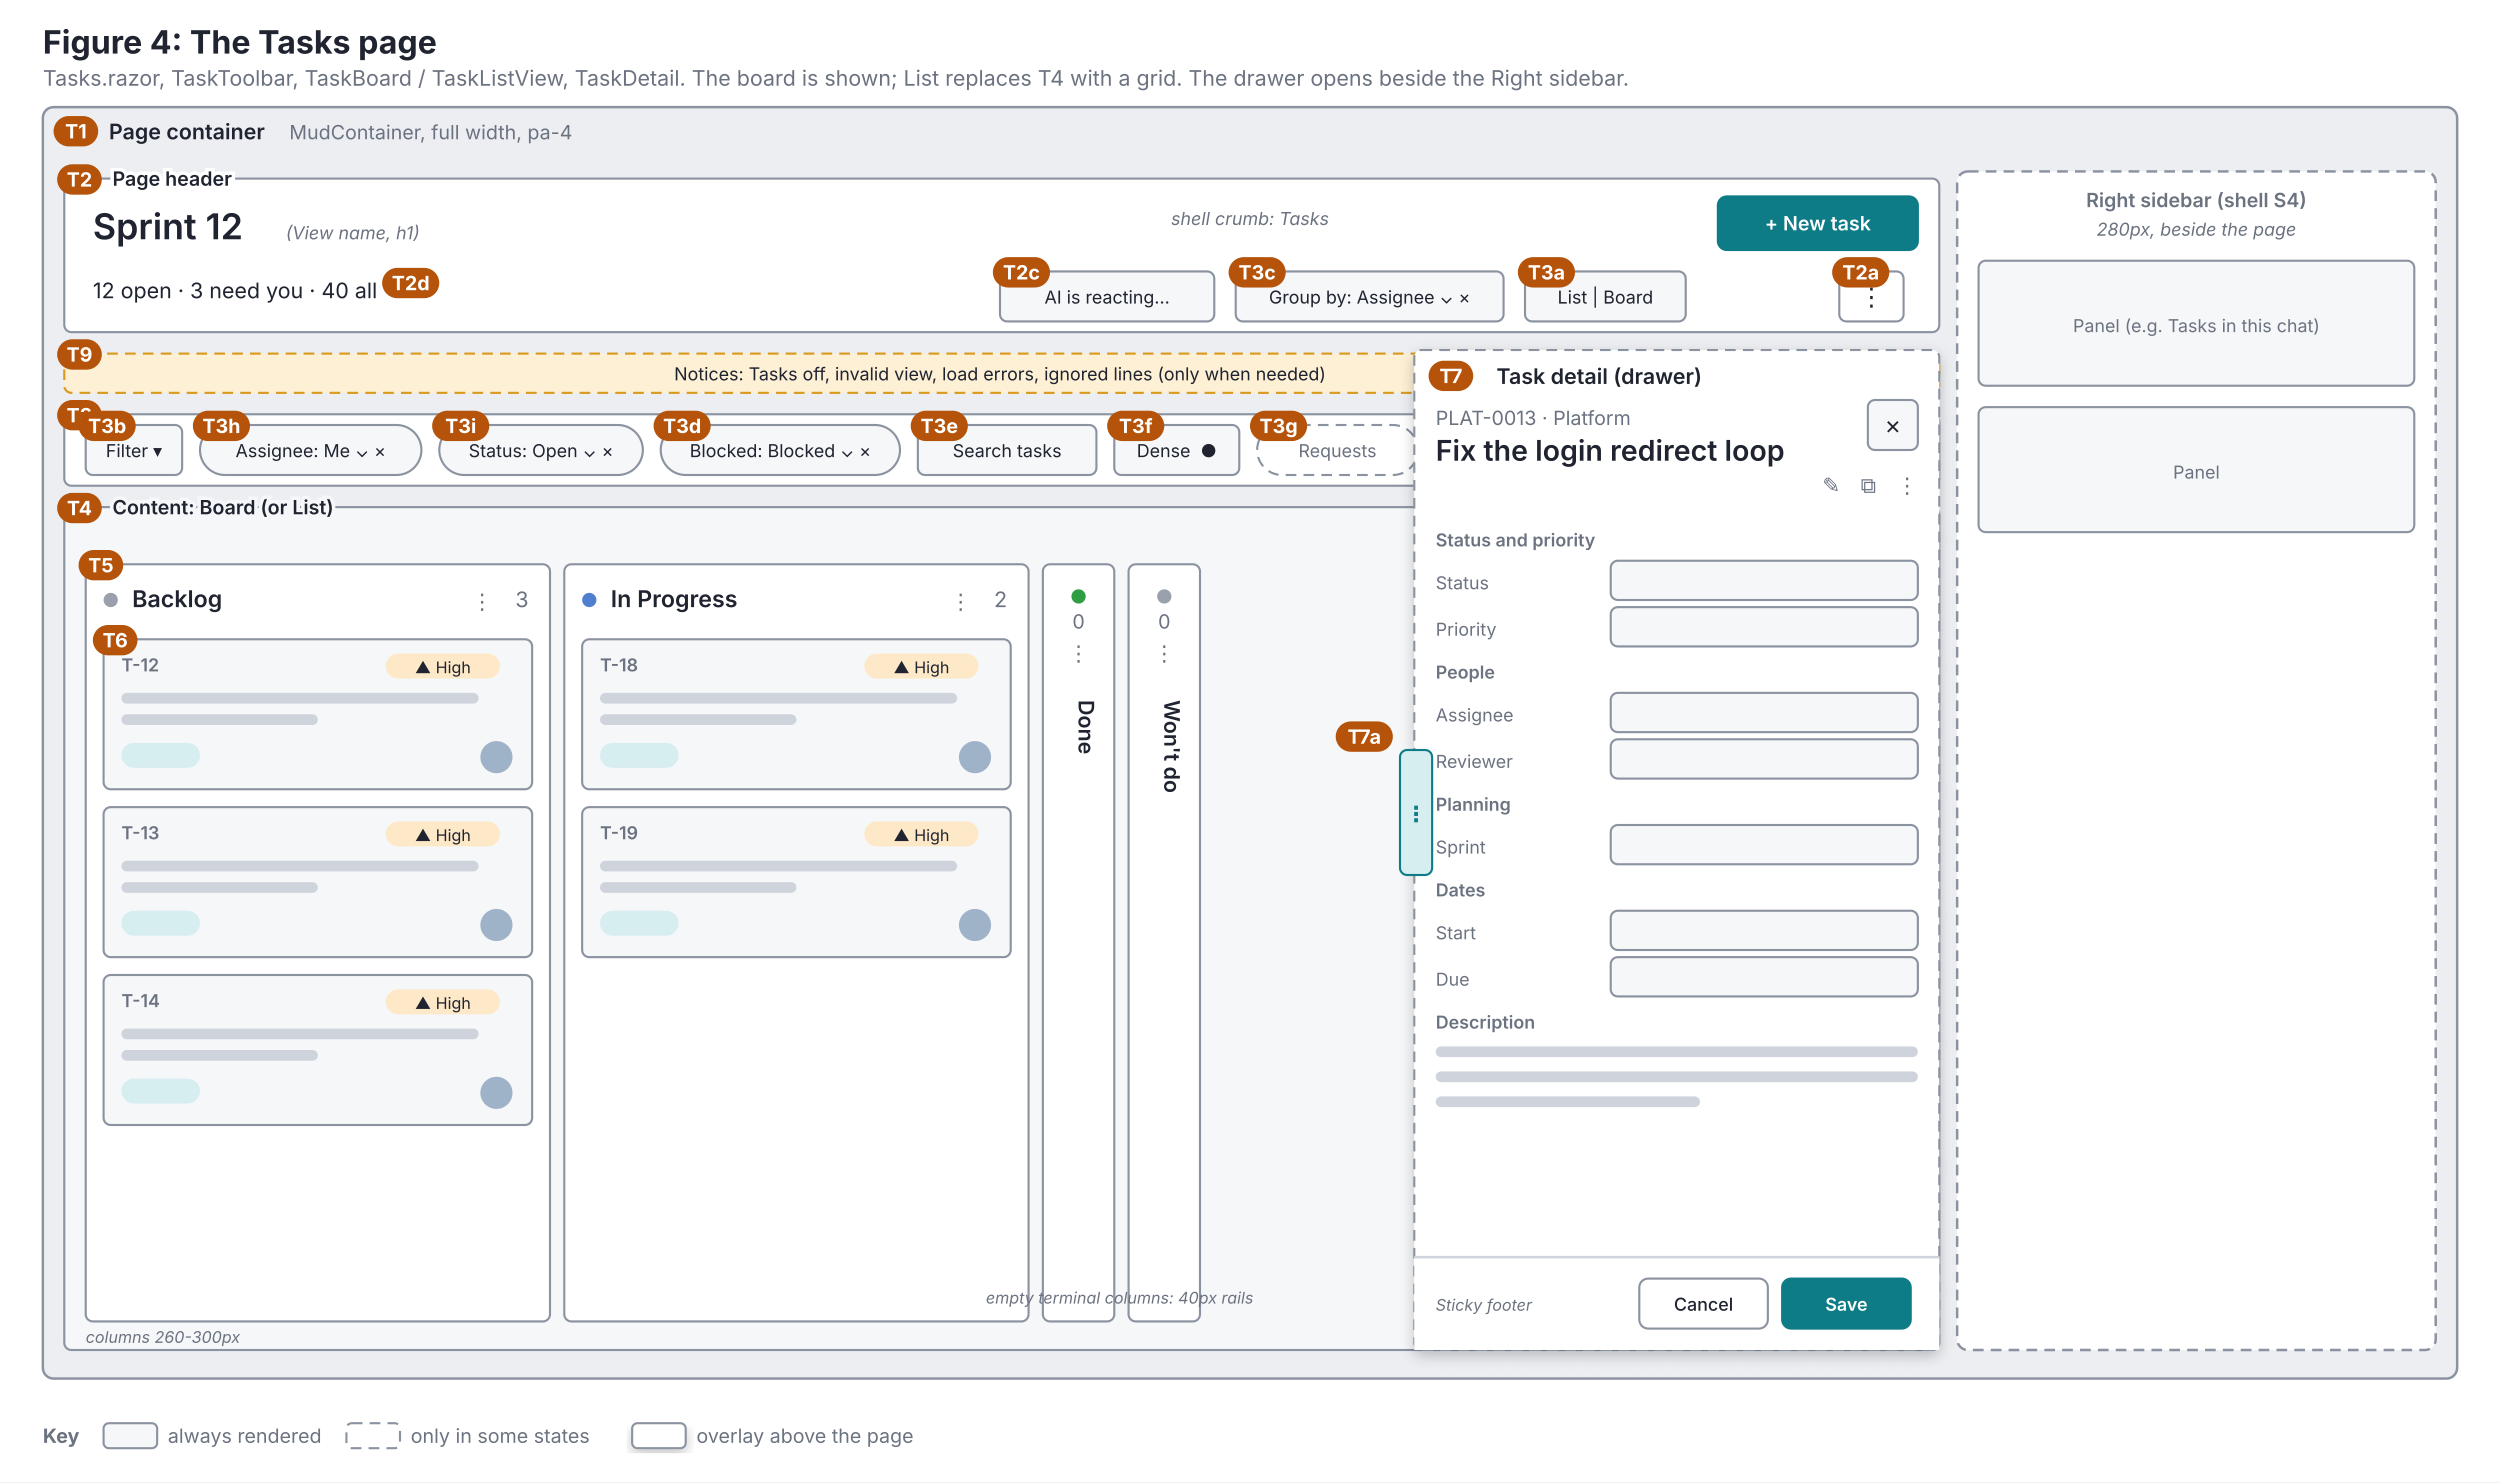
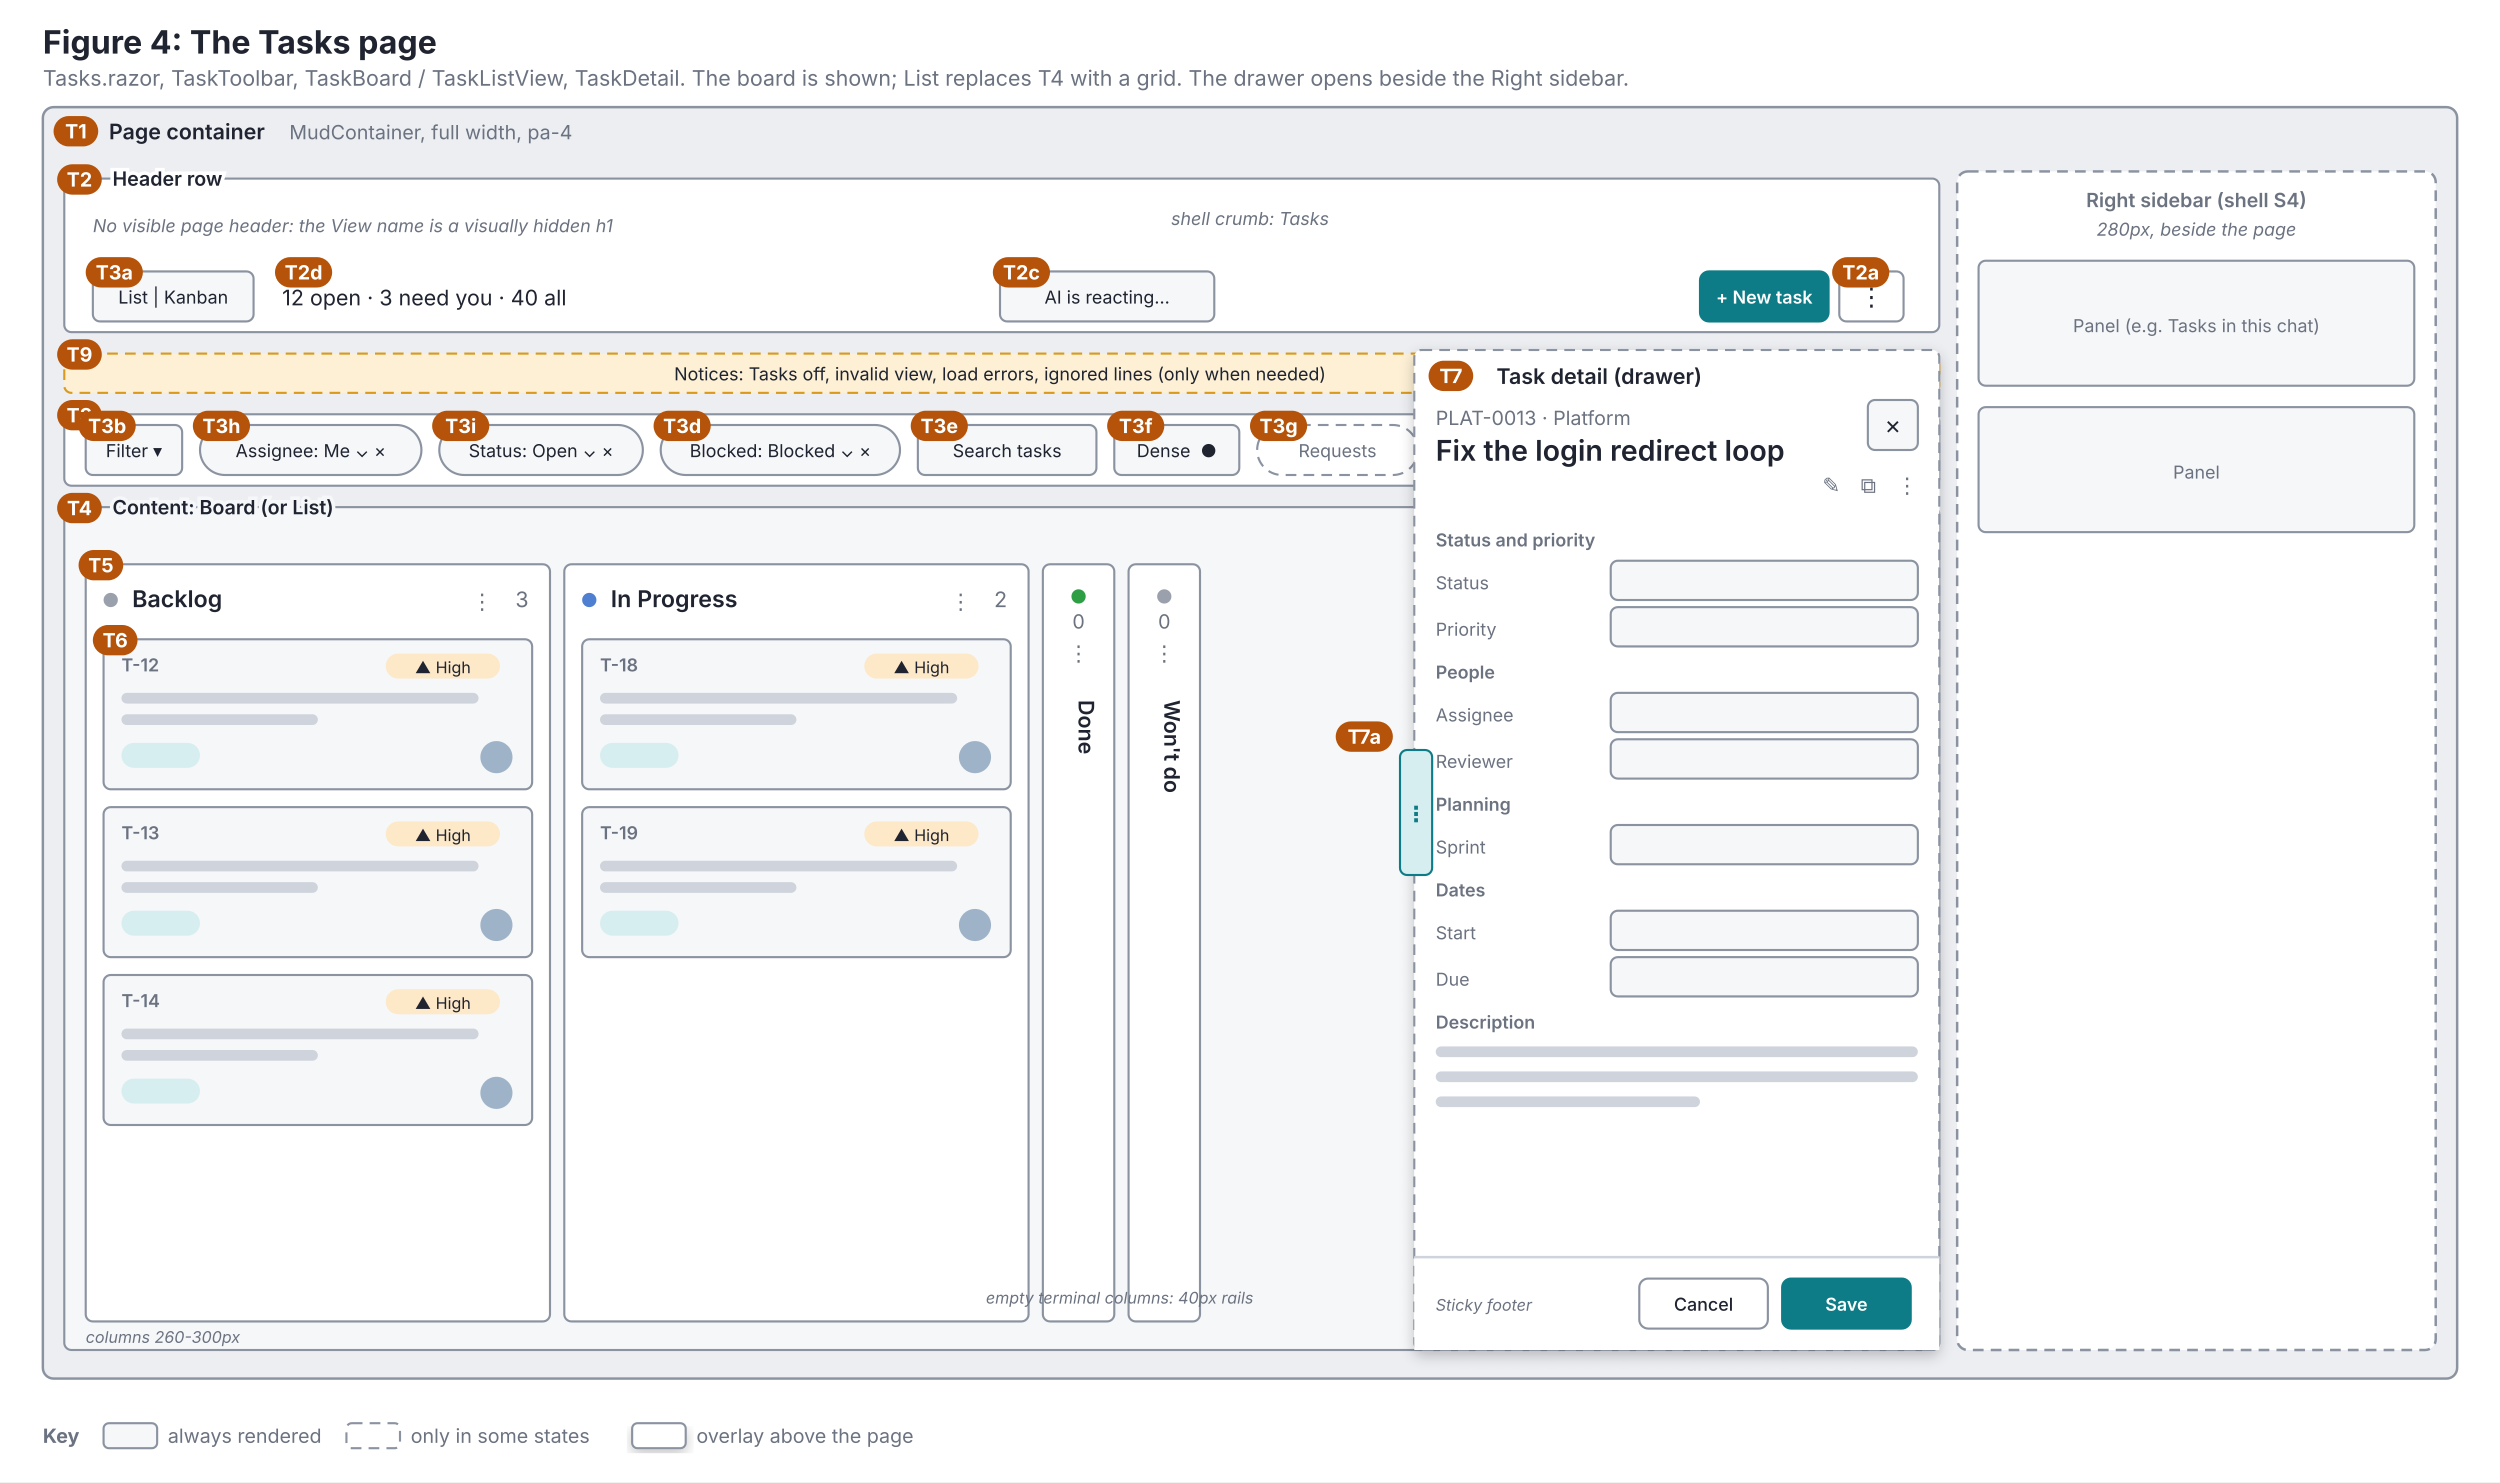
<svg xmlns="http://www.w3.org/2000/svg" viewBox="0 0 1400 830" width="1400" height="830" font-family="Inter, 'Segoe UI', Helvetica, Arial, sans-serif" xml:space="preserve" style="white-space: pre" role="img" aria-label="Figure 4: The Tasks page">
  <defs>
    <filter id="sh" x="-10%" y="-10%" width="125%" height="130%">
      <feDropShadow dx="0" dy="3" stdDeviation="4" flood-color="#000" flood-opacity="0.22" />
    </filter>
    <marker id="ar" viewBox="0 0 10 10" refX="9" refY="5" markerWidth="7" markerHeight="7" orient="auto-start-reverse">
      <path d="M0 0 L10 5 L0 10 z" fill="#6b7280" />
    </marker>
  </defs>
  <rect width="1400" height="830" fill="#ffffff" />
  <text x="24" y="30" font-size="18" font-weight="700" fill="#1f2430" text-anchor="start">Figure 4: The Tasks page</text>
  <text x="24" y="48" font-size="12" font-weight="400" fill="#6b7280" text-anchor="start">Tasks.razor, TaskToolbar, TaskBoard / TaskListView, TaskDetail. The board is shown; List replaces T4 with a grid. The drawer opens beside the Right sidebar.</text>
  <rect x="24" y="60" width="1352" height="712" rx="6" fill="#eceef2" stroke="#8b93a1" stroke-width="1.4" />
  <rect x="30" y="65" width="25" height="17" rx="8.5" fill="#b45309" />
  <text x="42.5" y="77.5" font-size="11" font-weight="700" fill="#fff" text-anchor="middle">T1</text>
  <text x="61" y="78" font-size="12" font-weight="600" fill="#1f2430" text-anchor="start">Page container</text>
  <text x="162.0" y="78" font-size="11" font-weight="400" fill="#6b7280" text-anchor="start">MudContainer, full width, pa-4</text>
  <rect x="1096" y="96" width="268" height="660" rx="6" fill="#ffffff" stroke="#8b93a1" stroke-width="1.4" stroke-dasharray="6 4" />
  <text x="1230" y="116" font-size="11" font-weight="600" fill="#6b7280" text-anchor="middle">Right sidebar (shell S4)</text>
  <text x="1230" y="132" font-size="10" font-weight="400" fill="#6b7280" text-anchor="middle" font-style="italic">280px, beside the page</text>
  <rect x="1108" y="146" width="244" height="70" rx="4" fill="#f6f7f9" stroke="#8b93a1" stroke-width="1.2" />
  <text x="1230" y="186" font-size="10" font-weight="400" fill="#6b7280" text-anchor="middle">Panel (e.g. Tasks in this chat)</text>
  <rect x="1108" y="228" width="244" height="70" rx="4" fill="#f6f7f9" stroke="#8b93a1" stroke-width="1.2" />
  <text x="1230" y="268" font-size="10" font-weight="400" fill="#6b7280" text-anchor="middle">Panel</text>
  <rect x="36" y="100" width="1050" height="86" rx="4" fill="#ffffff" stroke="#8b93a1" stroke-width="1.2" />
  <rect x="32" y="92" width="25" height="17" rx="8.5" fill="#b45309" />
  <text x="44.5" y="104.5" font-size="11" font-weight="700" fill="#fff" text-anchor="middle">T2</text>
-   <text x="63" y="104" font-size="11" font-weight="600" fill="#1f2430" text-anchor="start" stroke="#ffffff" stroke-width="4" paint-order="stroke">Page header</text>
-   <text x="52" y="134" font-size="20" font-weight="600" fill="#1f2430" text-anchor="start">Sprint 12</text>
-   <text x="160" y="134" font-size="10" font-weight="400" fill="#6b7280" text-anchor="start" font-style="italic">(View name, h1)</text>
-   <rect x="962" y="110" width="112" height="30" rx="5" fill="#0e7c86" stroke="#0e7c86" stroke-width="1.2" />
-   <text x="1018" y="129" font-size="11" font-weight="600" fill="#fff" text-anchor="middle">+ New task</text>
+   <text x="63" y="104" font-size="11" font-weight="600" fill="#1f2430" text-anchor="start" stroke="#ffffff" stroke-width="4" paint-order="stroke">Header row</text>
+   <text x="52" y="130" font-size="10" font-weight="400" fill="#6b7280" text-anchor="start" font-style="italic">No visible page header: the View name is a visually hidden h1</text>
+   <rect x="952" y="152" width="72" height="28" rx="5" fill="#0e7c86" stroke="#0e7c86" stroke-width="1.2" />
+   <text x="988" y="170" font-size="10" font-weight="600" fill="#fff" text-anchor="middle">+ New task</text>
  <text x="700" y="126" font-size="10" font-weight="400" fill="#6b7280" text-anchor="middle" font-style="italic">shell crumb: Tasks</text>
-   <text x="52" y="167" font-size="12" font-weight="400" fill="#1f2430" text-anchor="start">12 open · 3 need you · 40 all</text>
-   <rect x="214" y="150" width="32" height="17" rx="8.5" fill="#b45309" />
-   <text x="230.0" y="162.5" font-size="11" font-weight="700" fill="#fff" text-anchor="middle">T2d</text>
+   <rect x="52" y="152" width="90" height="28" rx="4" fill="#f6f7f9" stroke="#8b93a1" stroke-width="1.2" />
+   <text x="97" y="170" font-size="10" font-weight="400" fill="#1f2430" text-anchor="middle">List | Kanban</text>
+   <rect x="48" y="144" width="32" height="17" rx="8.5" fill="#b45309" />
+   <text x="64.0" y="156.5" font-size="11" font-weight="700" fill="#fff" text-anchor="middle">T3a</text>
+   <text x="158" y="171" font-size="12" font-weight="400" fill="#1f2430" text-anchor="start">12 open · 3 need you · 40 all</text>
+   <rect x="154" y="144" width="32" height="17" rx="8.5" fill="#b45309" />
+   <text x="170.0" y="156.5" font-size="11" font-weight="700" fill="#fff" text-anchor="middle">T2d</text>
  <rect x="560" y="152" width="120" height="28" rx="4" fill="#f6f7f9" stroke="#8b93a1" stroke-width="1.2" />
  <text x="620" y="170" font-size="10" font-weight="400" fill="#1f2430" text-anchor="middle">AI is reacting…</text>
  <rect x="556" y="144" width="32" height="17" rx="8.5" fill="#b45309" />
  <text x="572.0" y="156.5" font-size="11" font-weight="700" fill="#fff" text-anchor="middle">T2c</text>
-   <rect x="692" y="152" width="150" height="28" rx="4" fill="#f6f7f9" stroke="#8b93a1" stroke-width="1.2" />
-   <text x="767" y="170" font-size="10" font-weight="400" fill="#1f2430" text-anchor="middle">Group by: Assignee ⌄ ×</text>
-   <rect x="688" y="144" width="32" height="17" rx="8.5" fill="#b45309" />
-   <text x="704.0" y="156.5" font-size="11" font-weight="700" fill="#fff" text-anchor="middle">T3c</text>
-   <rect x="854" y="152" width="90" height="28" rx="4" fill="#f6f7f9" stroke="#8b93a1" stroke-width="1.2" />
-   <text x="899" y="170" font-size="10" font-weight="400" fill="#1f2430" text-anchor="middle">List | Board</text>
-   <rect x="850" y="144" width="32" height="17" rx="8.5" fill="#b45309" />
-   <text x="866.0" y="156.5" font-size="11" font-weight="700" fill="#fff" text-anchor="middle">T3a</text>
  <rect x="1030" y="152" width="36" height="28" rx="4" fill="#ffffff" stroke="#8b93a1" stroke-width="1.2" />
  <text x="1048" y="171" font-size="14" font-weight="400" fill="#1f2430" text-anchor="middle">⋮</text>
  <rect x="1026" y="144" width="32" height="17" rx="8.5" fill="#b45309" />
  <text x="1042.0" y="156.5" font-size="11" font-weight="700" fill="#fff" text-anchor="middle">T2a</text>
  <rect x="36" y="198" width="1050" height="22" rx="4" fill="#fdf0d5" stroke="#d99a1e" stroke-width="1.2" stroke-dasharray="6 4" />
  <text x="560" y="213" font-size="10" font-weight="400" fill="#1f2430" text-anchor="middle">Notices: Tasks off, invalid view, load errors, ignored lines (only when needed)</text>
  <rect x="32" y="190" width="25" height="17" rx="8.5" fill="#b45309" />
  <text x="44.5" y="202.5" font-size="11" font-weight="700" fill="#fff" text-anchor="middle">T9</text>
  <rect x="36" y="232" width="1050" height="40" rx="4" fill="#ffffff" stroke="#8b93a1" stroke-width="1.2" />
  <rect x="32" y="224" width="25" height="17" rx="8.5" fill="#b45309" />
  <text x="44.5" y="236.5" font-size="11" font-weight="700" fill="#fff" text-anchor="middle">T3</text>
  <rect x="48" y="238" width="54" height="28" rx="4" fill="#f6f7f9" stroke="#8b93a1" stroke-width="1.2" />
  <text x="75.0" y="256" font-size="10" font-weight="400" fill="#1f2430" text-anchor="middle">Filter ▾</text>
  <rect x="44" y="230" width="32" height="17" rx="8.5" fill="#b45309" />
  <text x="60.0" y="242.5" font-size="11" font-weight="700" fill="#fff" text-anchor="middle">T3b</text>
  <rect x="112" y="238" width="124" height="28" rx="14" fill="#f6f7f9" stroke="#8b93a1" stroke-width="1.2" />
  <text x="174.0" y="256" font-size="10" font-weight="400" fill="#1f2430" text-anchor="middle">Assignee: Me ⌄ ×</text>
  <rect x="108" y="230" width="32" height="17" rx="8.5" fill="#b45309" />
  <text x="124.0" y="242.5" font-size="11" font-weight="700" fill="#fff" text-anchor="middle">T3h</text>
  <rect x="246" y="238" width="114" height="28" rx="14" fill="#f6f7f9" stroke="#8b93a1" stroke-width="1.2" />
  <text x="303.0" y="256" font-size="10" font-weight="400" fill="#1f2430" text-anchor="middle">Status: Open ⌄ ×</text>
  <rect x="242" y="230" width="32" height="17" rx="8.5" fill="#b45309" />
  <text x="258.0" y="242.5" font-size="11" font-weight="700" fill="#fff" text-anchor="middle">T3i</text>
  <rect x="370" y="238" width="134" height="28" rx="14" fill="#f6f7f9" stroke="#8b93a1" stroke-width="1.2" />
  <text x="437.0" y="256" font-size="10" font-weight="400" fill="#1f2430" text-anchor="middle">Blocked: Blocked ⌄ ×</text>
  <rect x="366" y="230" width="32" height="17" rx="8.5" fill="#b45309" />
  <text x="382.0" y="242.5" font-size="11" font-weight="700" fill="#fff" text-anchor="middle">T3d</text>
  <rect x="514" y="238" width="100" height="28" rx="4" fill="#f6f7f9" stroke="#8b93a1" stroke-width="1.2" />
  <text x="564.0" y="256" font-size="10" font-weight="400" fill="#1f2430" text-anchor="middle">Search tasks</text>
  <rect x="510" y="230" width="32" height="17" rx="8.5" fill="#b45309" />
  <text x="526.0" y="242.5" font-size="11" font-weight="700" fill="#fff" text-anchor="middle">T3e</text>
  <rect x="624" y="238" width="70" height="28" rx="4" fill="#f6f7f9" stroke="#8b93a1" stroke-width="1.2" />
  <text x="659.0" y="256" font-size="10" font-weight="400" fill="#1f2430" text-anchor="middle">Dense  ●</text>
  <rect x="620" y="230" width="32" height="17" rx="8.5" fill="#b45309" />
  <text x="636.0" y="242.5" font-size="11" font-weight="700" fill="#fff" text-anchor="middle">T3f</text>
  <rect x="704" y="238" width="90" height="28" rx="14" fill="#ffffff" stroke="#8b93a1" stroke-width="1.2" stroke-dasharray="6 4" />
  <text x="749" y="256" font-size="10" font-weight="400" fill="#6b7280" text-anchor="middle">Requests</text>
  <rect x="700" y="230" width="32" height="17" rx="8.5" fill="#b45309" />
  <text x="716.0" y="242.5" font-size="11" font-weight="700" fill="#fff" text-anchor="middle">T3g</text>
+   <rect x="926" y="238" width="150" height="28" rx="14" fill="#f6f7f9" stroke="#8b93a1" stroke-width="1.2" />
+   <text x="1001" y="256" font-size="10" font-weight="400" fill="#1f2430" text-anchor="middle">Group by: Assignee ⌄ ×</text>
+   <rect x="922" y="230" width="32" height="17" rx="8.5" fill="#b45309" />
+   <text x="938.0" y="242.5" font-size="11" font-weight="700" fill="#fff" text-anchor="middle">T3c</text>
  <rect x="36" y="284" width="1050" height="472" rx="4" fill="#f6f7f9" stroke="#8b93a1" stroke-width="1.2" />
  <rect x="32" y="276" width="25" height="17" rx="8.5" fill="#b45309" />
  <text x="44.5" y="288.5" font-size="11" font-weight="700" fill="#fff" text-anchor="middle">T4</text>
  <text x="63" y="288" font-size="11" font-weight="600" fill="#1f2430" text-anchor="start" stroke="#f6f7f9" stroke-width="4" paint-order="stroke">Content: Board (or List)</text>
  <rect x="48" y="316" width="260" height="424" rx="4" fill="#ffffff" stroke="#8b93a1" stroke-width="1.2" />
  <circle cx="62" cy="336" r="4" fill="#9aa1ad" stroke="none" stroke-width="1" />
  <text x="74" y="340" font-size="13" font-weight="600" fill="#1f2430" text-anchor="start">Backlog</text>
  <text x="296" y="340" font-size="12" font-weight="400" fill="#6b7280" text-anchor="end">3</text>
  <text x="276" y="341" font-size="12" font-weight="400" fill="#6b7280" text-anchor="end">⋮</text>
  <rect x="58" y="358" width="240" height="84" rx="4" fill="#f6f7f9" stroke="#8b93a1" stroke-width="1.2" />
  <text x="68" y="376" font-size="10" font-weight="600" fill="#6b7280" text-anchor="start">T-12</text>
  <rect x="216" y="366" width="64" height="14" rx="7" fill="#fde8c8" stroke="none" />
  <text x="248" y="377" font-size="9" font-weight="400" fill="#1f2430" text-anchor="middle">▲ High</text>
  <rect x="68" y="388" width="200" height="6" rx="3" fill="#cfd4dc" stroke="none" />
  <rect x="68" y="400" width="110" height="6" rx="3" fill="#cfd4dc" stroke="none" />
  <rect x="68" y="416" width="44" height="14" rx="7" fill="#d7eef0" stroke="none" />
  <circle cx="278" cy="424" r="9" fill="#9fb3c8" stroke="none" stroke-width="1" />
  <rect x="58" y="452" width="240" height="84" rx="4" fill="#f6f7f9" stroke="#8b93a1" stroke-width="1.2" />
  <text x="68" y="470" font-size="10" font-weight="600" fill="#6b7280" text-anchor="start">T-13</text>
  <rect x="216" y="460" width="64" height="14" rx="7" fill="#fde8c8" stroke="none" />
  <text x="248" y="471" font-size="9" font-weight="400" fill="#1f2430" text-anchor="middle">▲ High</text>
  <rect x="68" y="482" width="200" height="6" rx="3" fill="#cfd4dc" stroke="none" />
  <rect x="68" y="494" width="110" height="6" rx="3" fill="#cfd4dc" stroke="none" />
  <rect x="68" y="510" width="44" height="14" rx="7" fill="#d7eef0" stroke="none" />
  <circle cx="278" cy="518" r="9" fill="#9fb3c8" stroke="none" stroke-width="1" />
  <rect x="58" y="546" width="240" height="84" rx="4" fill="#f6f7f9" stroke="#8b93a1" stroke-width="1.2" />
  <text x="68" y="564" font-size="10" font-weight="600" fill="#6b7280" text-anchor="start">T-14</text>
  <rect x="216" y="554" width="64" height="14" rx="7" fill="#fde8c8" stroke="none" />
  <text x="248" y="565" font-size="9" font-weight="400" fill="#1f2430" text-anchor="middle">▲ High</text>
  <rect x="68" y="576" width="200" height="6" rx="3" fill="#cfd4dc" stroke="none" />
  <rect x="68" y="588" width="110" height="6" rx="3" fill="#cfd4dc" stroke="none" />
  <rect x="68" y="604" width="44" height="14" rx="7" fill="#d7eef0" stroke="none" />
  <circle cx="278" cy="612" r="9" fill="#9fb3c8" stroke="none" stroke-width="1" />
  <rect x="44" y="308" width="25" height="17" rx="8.5" fill="#b45309" />
  <text x="56.5" y="320.5" font-size="11" font-weight="700" fill="#fff" text-anchor="middle">T5</text>
  <rect x="52" y="350" width="25" height="17" rx="8.5" fill="#b45309" />
  <text x="64.5" y="362.5" font-size="11" font-weight="700" fill="#fff" text-anchor="middle">T6</text>
  <rect x="316" y="316" width="260" height="424" rx="4" fill="#ffffff" stroke="#8b93a1" stroke-width="1.2" />
  <circle cx="330" cy="336" r="4" fill="#4f7fd1" stroke="none" stroke-width="1" />
  <text x="342" y="340" font-size="13" font-weight="600" fill="#1f2430" text-anchor="start">In Progress</text>
  <text x="564" y="340" font-size="12" font-weight="400" fill="#6b7280" text-anchor="end">2</text>
  <text x="544" y="341" font-size="12" font-weight="400" fill="#6b7280" text-anchor="end">⋮</text>
  <rect x="326" y="358" width="240" height="84" rx="4" fill="#f6f7f9" stroke="#8b93a1" stroke-width="1.2" />
  <text x="336" y="376" font-size="10" font-weight="600" fill="#6b7280" text-anchor="start">T-18</text>
  <rect x="484" y="366" width="64" height="14" rx="7" fill="#fde8c8" stroke="none" />
  <text x="516" y="377" font-size="9" font-weight="400" fill="#1f2430" text-anchor="middle">▲ High</text>
  <rect x="336" y="388" width="200" height="6" rx="3" fill="#cfd4dc" stroke="none" />
  <rect x="336" y="400" width="110" height="6" rx="3" fill="#cfd4dc" stroke="none" />
  <rect x="336" y="416" width="44" height="14" rx="7" fill="#d7eef0" stroke="none" />
  <circle cx="546" cy="424" r="9" fill="#9fb3c8" stroke="none" stroke-width="1" />
  <rect x="326" y="452" width="240" height="84" rx="4" fill="#f6f7f9" stroke="#8b93a1" stroke-width="1.2" />
  <text x="336" y="470" font-size="10" font-weight="600" fill="#6b7280" text-anchor="start">T-19</text>
  <rect x="484" y="460" width="64" height="14" rx="7" fill="#fde8c8" stroke="none" />
  <text x="516" y="471" font-size="9" font-weight="400" fill="#1f2430" text-anchor="middle">▲ High</text>
  <rect x="336" y="482" width="200" height="6" rx="3" fill="#cfd4dc" stroke="none" />
  <rect x="336" y="494" width="110" height="6" rx="3" fill="#cfd4dc" stroke="none" />
  <rect x="336" y="510" width="44" height="14" rx="7" fill="#d7eef0" stroke="none" />
  <circle cx="546" cy="518" r="9" fill="#9fb3c8" stroke="none" stroke-width="1" />
  <rect x="584" y="316" width="40" height="424" rx="4" fill="#ffffff" stroke="#8b93a1" stroke-width="1.2" />
  <circle cx="604" cy="334" r="4" fill="#2e9e44" stroke="none" stroke-width="1" />
  <text x="604" y="352" font-size="11" font-weight="400" fill="#6b7280" text-anchor="middle">0</text>
  <text x="604" y="370" font-size="12" font-weight="400" fill="#6b7280" text-anchor="middle">⋮</text>
  <text x="604" y="392" font-size="12" font-weight="600" fill="#1f2430" text-anchor="start" transform="rotate(90 604 392)">Done</text>
  <rect x="632" y="316" width="40" height="424" rx="4" fill="#ffffff" stroke="#8b93a1" stroke-width="1.2" />
  <circle cx="652" cy="334" r="4" fill="#9aa1ad" stroke="none" stroke-width="1" />
  <text x="652" y="352" font-size="11" font-weight="400" fill="#6b7280" text-anchor="middle">0</text>
  <text x="652" y="370" font-size="12" font-weight="400" fill="#6b7280" text-anchor="middle">⋮</text>
  <text x="652" y="392" font-size="12" font-weight="600" fill="#1f2430" text-anchor="start" transform="rotate(90 652 392)">Won't do</text>
  <text x="627" y="730" font-size="9" font-weight="400" fill="#6b7280" text-anchor="middle" font-style="italic">empty terminal columns: 40px rails</text>
  <text x="745" y="760" font-size="9" font-weight="400" fill="#1f2430" text-anchor="start" />
  <text x="48" y="752" font-size="9" font-weight="400" fill="#6b7280" text-anchor="start" font-style="italic">columns 260-300px</text>
  <rect x="792" y="196" width="294" height="560" rx="4" fill="#ffffff" stroke="#8b93a1" stroke-width="1.2" stroke-dasharray="6 4" filter="url(#sh)" />
  <rect x="800" y="202" width="25" height="17" rx="8.5" fill="#b45309" />
  <text x="812.5" y="214.5" font-size="11" font-weight="700" fill="#fff" text-anchor="middle">T7</text>
  <text x="838" y="215" font-size="12" font-weight="600" fill="#1f2430" text-anchor="start">Task detail (drawer)</text>
  <rect x="784" y="420" width="18" height="70" rx="4" fill="#d7eef0" stroke="#0e7c86" stroke-width="1.2" />
  <text x="793" y="460" font-size="12" font-weight="700" fill="#0e7c86" text-anchor="middle">⋮</text>
  <rect x="748" y="404" width="32" height="17" rx="8.5" fill="#b45309" />
  <text x="764.0" y="416.5" font-size="11" font-weight="700" fill="#fff" text-anchor="middle">T7a</text>
  <text x="804" y="238" font-size="11" font-weight="400" fill="#6b7280" text-anchor="start">PLAT-0013 · Platform</text>
  <text x="804" y="258" font-size="16" font-weight="600" fill="#1f2430" text-anchor="start">Fix the login redirect loop</text>
  <rect x="1046" y="224" width="28" height="28" rx="4" fill="#f6f7f9" stroke="#8b93a1" stroke-width="1.2" />
  <text x="1060" y="243" font-size="11" font-weight="400" fill="#1f2430" text-anchor="middle">✕</text>
  <text x="1074" y="276" font-size="12" font-weight="400" fill="#6b7280" text-anchor="end">✎   ⧉   ⋮</text>
  <text x="804" y="306" font-size="10" font-weight="600" fill="#6b7280" text-anchor="start">Status and priority</text>
  <text x="804" y="330" font-size="10" font-weight="400" fill="#6b7280" text-anchor="start">Status</text>
  <rect x="902" y="314" width="172" height="22" rx="4" fill="#f6f7f9" stroke="#8b93a1" stroke-width="1.2" />
  <text x="804" y="356" font-size="10" font-weight="400" fill="#6b7280" text-anchor="start">Priority</text>
  <rect x="902" y="340" width="172" height="22" rx="4" fill="#f6f7f9" stroke="#8b93a1" stroke-width="1.2" />
  <text x="804" y="380" font-size="10" font-weight="600" fill="#6b7280" text-anchor="start">People</text>
  <text x="804" y="404" font-size="10" font-weight="400" fill="#6b7280" text-anchor="start">Assignee</text>
  <rect x="902" y="388" width="172" height="22" rx="4" fill="#f6f7f9" stroke="#8b93a1" stroke-width="1.2" />
  <text x="804" y="430" font-size="10" font-weight="400" fill="#6b7280" text-anchor="start">Reviewer</text>
  <rect x="902" y="414" width="172" height="22" rx="4" fill="#f6f7f9" stroke="#8b93a1" stroke-width="1.2" />
  <text x="804" y="454" font-size="10" font-weight="600" fill="#6b7280" text-anchor="start">Planning</text>
  <text x="804" y="478" font-size="10" font-weight="400" fill="#6b7280" text-anchor="start">Sprint</text>
  <rect x="902" y="462" width="172" height="22" rx="4" fill="#f6f7f9" stroke="#8b93a1" stroke-width="1.2" />
  <text x="804" y="502" font-size="10" font-weight="600" fill="#6b7280" text-anchor="start">Dates</text>
  <text x="804" y="526" font-size="10" font-weight="400" fill="#6b7280" text-anchor="start">Start</text>
  <rect x="902" y="510" width="172" height="22" rx="4" fill="#f6f7f9" stroke="#8b93a1" stroke-width="1.2" />
  <text x="804" y="552" font-size="10" font-weight="400" fill="#6b7280" text-anchor="start">Due</text>
  <rect x="902" y="536" width="172" height="22" rx="4" fill="#f6f7f9" stroke="#8b93a1" stroke-width="1.2" />
  <text x="804" y="576" font-size="10" font-weight="600" fill="#6b7280" text-anchor="start">Description</text>
  <rect x="804" y="586" width="270" height="6" rx="3" fill="#cfd4dc" stroke="none" />
  <rect x="804" y="600" width="270" height="6" rx="3" fill="#cfd4dc" stroke="none" />
  <rect x="804" y="614" width="148" height="6" rx="3" fill="#cfd4dc" stroke="none" />
  <rect x="792" y="704" width="294" height="52" rx="0" fill="#ffffff" stroke="none" />
  <line x1="792" y1="704" x2="1086" y2="704" stroke="#cfd4dc" stroke-width="1.4" />
  <rect x="918" y="716" width="72" height="28" rx="5" fill="#ffffff" stroke="#8b93a1" stroke-width="1.2" />
  <text x="954.0" y="734.0" font-size="10" font-weight="500" fill="#1f2430" text-anchor="middle">Cancel</text>
  <rect x="998" y="716" width="72" height="28" rx="5" fill="#0e7c86" stroke="#0e7c86" stroke-width="1.2" />
  <text x="1034.0" y="734.0" font-size="10" font-weight="600" fill="#fff" text-anchor="middle">Save</text>
  <text x="804" y="734" font-size="9" font-weight="400" fill="#6b7280" text-anchor="start" font-style="italic">Sticky footer</text>
  <text x="24" y="808" font-size="11" font-weight="700" fill="#6b7280" text-anchor="start">Key</text>
  <rect x="58" y="797" width="30" height="14" rx="3" fill="#f6f7f9" stroke="#8b93a1" stroke-width="1.2" />
  <text x="94" y="808" font-size="11" font-weight="400" fill="#6b7280" text-anchor="start">always rendered</text>
  <rect x="194" y="797" width="30" height="14" rx="3" fill="#ffffff" stroke="#8b93a1" stroke-width="1.2" stroke-dasharray="6 4" />
  <text x="230" y="808" font-size="11" font-weight="400" fill="#6b7280" text-anchor="start">only in some states</text>
  <rect x="354" y="797" width="30" height="14" rx="3" fill="#ffffff" stroke="#8b93a1" stroke-width="1.2" filter="url(#sh)" />
  <text x="390" y="808" font-size="11" font-weight="400" fill="#6b7280" text-anchor="start">overlay above the page</text>
</svg>
